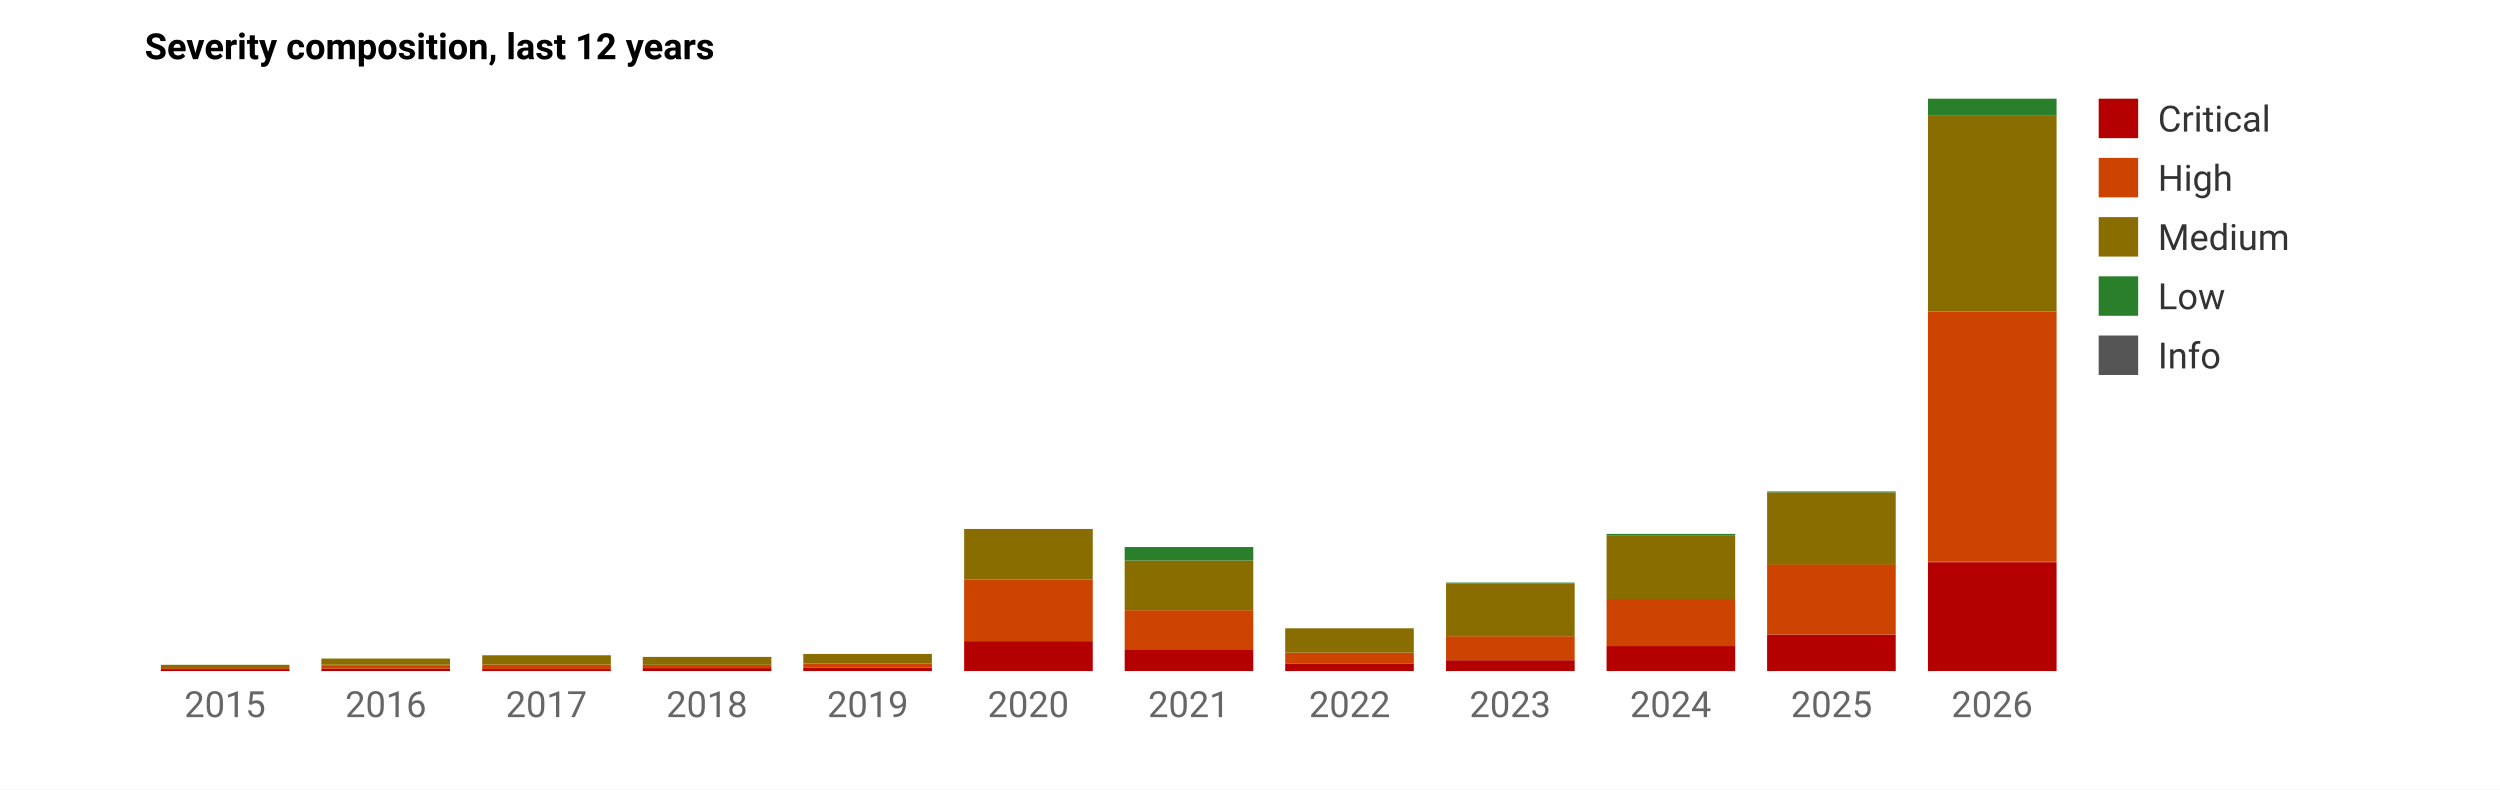
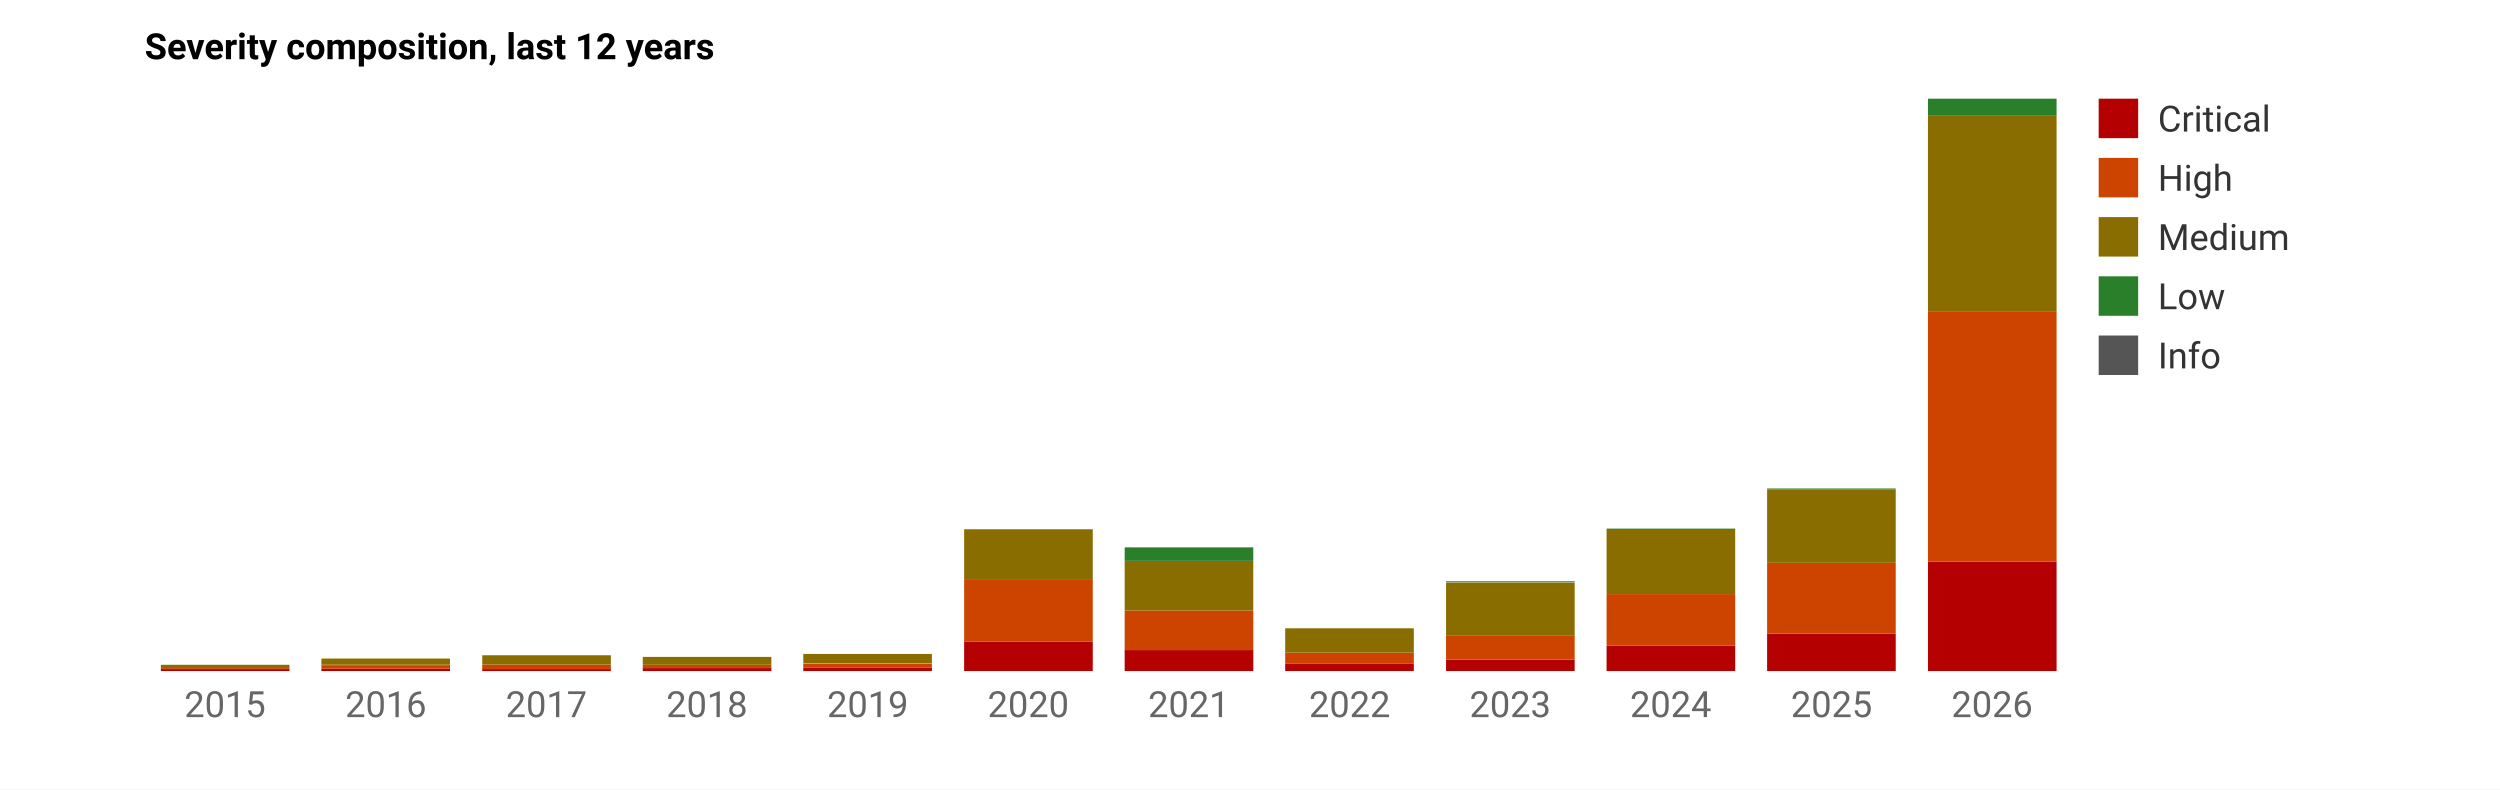
<svg xmlns="http://www.w3.org/2000/svg" viewBox="0 0 760 240" role="img" aria-label="Severity composition per year" font-family="system-ui,-apple-system,Segoe UI,Roboto,sans-serif" font-size="11">
  <rect x="0" y="0" width="100%" height="100%" fill="white" />
  <text x="44" y="18" font-weight="600">Severity composition, last 12 years</text>
  <rect x="48.9" y="203.4" width="39.1" height="0.6" fill="#b40000" />
  <rect x="48.9" y="203.1" width="39.1" height="0.3" fill="#cc4400" />
  <rect x="48.9" y="202.1" width="39.1" height="1.0" fill="#8a6d00" />
  <text x="68.4" y="218" text-anchor="middle" fill="#666">2015</text>
  <rect x="97.7" y="203.3" width="39.1" height="0.7" fill="#b40000" />
  <rect x="97.7" y="202.2" width="39.1" height="1.1" fill="#cc4400" />
  <rect x="97.7" y="200.2" width="39.1" height="1.9" fill="#8a6d00" />
  <text x="117.3" y="218" text-anchor="middle" fill="#666">2016</text>
  <rect x="146.6" y="203.4" width="39.1" height="0.6" fill="#b40000" />
  <rect x="146.6" y="202.0" width="39.1" height="1.4" fill="#cc4400" />
  <rect x="146.6" y="199.2" width="39.1" height="2.8" fill="#8a6d00" />
  <rect x="146.6" y="199.2" width="39.1" height="0.0" fill="#2a7f2a" />
  <text x="166.1" y="218" text-anchor="middle" fill="#666">2017</text>
  <rect x="195.4" y="203.1" width="39.1" height="0.9" fill="#b40000" />
  <rect x="195.4" y="202.1" width="39.1" height="1.0" fill="#cc4400" />
  <rect x="195.4" y="199.7" width="39.1" height="2.4" fill="#8a6d00" />
  <text x="214.9" y="218" text-anchor="middle" fill="#666">2018</text>
  <rect x="244.2" y="202.9" width="39.1" height="1.1" fill="#b40000" />
  <rect x="244.2" y="201.7" width="39.1" height="1.2" fill="#cc4400" />
-   <rect x="244.2" y="198.8" width="39.1" height="2.9" fill="#8a6d00" />
+   <rect x="244.2" y="198.8" width="39.1" height="2.8" fill="#8a6d00" />
  <rect x="244.2" y="198.8" width="39.1" height="0.0" fill="#2a7f2a" />
  <text x="263.8" y="218" text-anchor="middle" fill="#666">2019</text>
-   <rect x="293.1" y="194.9" width="39.1" height="9.1" fill="#b40000" />
-   <rect x="293.1" y="176.2" width="39.1" height="18.7" fill="#cc4400" />
-   <rect x="293.1" y="160.8" width="39.1" height="15.4" fill="#8a6d00" />
-   <rect x="293.1" y="160.8" width="39.1" height="0.0" fill="#2a7f2a" />
+   <rect x="293.1" y="195.0" width="39.1" height="9.0" fill="#b40000" />
+   <rect x="293.1" y="176.3" width="39.1" height="18.7" fill="#cc4400" />
+   <rect x="293.1" y="160.9" width="39.1" height="15.4" fill="#8a6d00" />
+   <rect x="293.1" y="160.9" width="39.1" height="0.0" fill="#2a7f2a" />
  <text x="312.6" y="218" text-anchor="middle" fill="#666">2020</text>
  <rect x="341.9" y="197.6" width="39.1" height="6.4" fill="#b40000" />
-   <rect x="341.9" y="185.5" width="39.1" height="12.1" fill="#cc4400" />
-   <rect x="341.9" y="170.4" width="39.1" height="15.1" fill="#8a6d00" />
-   <rect x="341.9" y="166.3" width="39.1" height="4.1" fill="#2a7f2a" />
+   <rect x="341.9" y="185.6" width="39.1" height="12.1" fill="#cc4400" />
+   <rect x="341.9" y="170.5" width="39.1" height="15.1" fill="#8a6d00" />
+   <rect x="341.9" y="166.4" width="39.1" height="4.1" fill="#2a7f2a" />
  <text x="361.4" y="218" text-anchor="middle" fill="#666">2021</text>
  <rect x="390.7" y="201.8" width="39.1" height="2.2" fill="#b40000" />
  <rect x="390.7" y="198.4" width="39.1" height="3.4" fill="#cc4400" />
  <rect x="390.7" y="191.0" width="39.1" height="7.4" fill="#8a6d00" />
  <text x="410.3" y="218" text-anchor="middle" fill="#666">2022</text>
-   <rect x="439.6" y="200.7" width="39.1" height="3.3" fill="#b40000" />
-   <rect x="439.6" y="193.4" width="39.1" height="7.3" fill="#cc4400" />
-   <rect x="439.6" y="177.4" width="39.1" height="16.0" fill="#8a6d00" />
-   <rect x="439.6" y="177.1" width="39.1" height="0.3" fill="#2a7f2a" />
+   <rect x="439.6" y="200.5" width="39.1" height="3.5" fill="#b40000" />
+   <rect x="439.6" y="193.1" width="39.1" height="7.4" fill="#cc4400" />
+   <rect x="439.6" y="177.1" width="39.1" height="16.0" fill="#8a6d00" />
+   <rect x="439.6" y="176.7" width="39.1" height="0.3" fill="#2a7f2a" />
  <text x="459.1" y="218" text-anchor="middle" fill="#666">2023</text>
-   <rect x="488.4" y="196.4" width="39.1" height="7.6" fill="#b40000" />
-   <rect x="488.4" y="182.1" width="39.1" height="14.3" fill="#cc4400" />
-   <rect x="488.4" y="162.7" width="39.1" height="19.4" fill="#8a6d00" />
-   <rect x="488.4" y="162.3" width="39.1" height="0.4" fill="#2a7f2a" />
+   <rect x="488.4" y="196.3" width="39.1" height="7.7" fill="#b40000" />
+   <rect x="488.4" y="180.6" width="39.1" height="15.7" fill="#cc4400" />
+   <rect x="488.4" y="161.1" width="39.1" height="19.5" fill="#8a6d00" />
+   <rect x="488.4" y="160.7" width="39.1" height="0.4" fill="#2a7f2a" />
  <text x="507.9" y="218" text-anchor="middle" fill="#666">2024</text>
-   <rect x="537.2" y="192.9" width="39.1" height="11.1" fill="#b40000" />
-   <rect x="537.2" y="171.5" width="39.1" height="21.4" fill="#cc4400" />
-   <rect x="537.2" y="149.7" width="39.1" height="21.9" fill="#8a6d00" />
-   <rect x="537.2" y="149.4" width="39.1" height="0.3" fill="#2a7f2a" />
+   <rect x="537.2" y="192.6" width="39.1" height="11.4" fill="#b40000" />
+   <rect x="537.2" y="171.1" width="39.1" height="21.5" fill="#cc4400" />
+   <rect x="537.2" y="148.8" width="39.1" height="22.3" fill="#8a6d00" />
+   <rect x="537.2" y="148.5" width="39.1" height="0.3" fill="#2a7f2a" />
  <text x="556.8" y="218" text-anchor="middle" fill="#666">2025</text>
-   <rect x="586.1" y="170.9" width="39.1" height="33.1" fill="#b40000" />
-   <rect x="586.1" y="94.7" width="39.1" height="76.1" fill="#cc4400" />
-   <rect x="586.1" y="35.0" width="39.1" height="59.7" fill="#8a6d00" />
+   <rect x="586.1" y="170.7" width="39.1" height="33.3" fill="#b40000" />
+   <rect x="586.1" y="94.6" width="39.1" height="76.1" fill="#cc4400" />
+   <rect x="586.1" y="35.0" width="39.1" height="59.6" fill="#8a6d00" />
  <rect x="586.1" y="30.0" width="39.1" height="5.0" fill="#2a7f2a" />
  <text x="605.6" y="218" text-anchor="middle" fill="#666">2026</text>
  <rect x="638" y="30" width="12" height="12" fill="#b40000" />
  <text x="656" y="40" fill="#333">Critical</text>
  <rect x="638" y="48" width="12" height="12" fill="#cc4400" />
  <text x="656" y="58" fill="#333">High</text>
  <rect x="638" y="66" width="12" height="12" fill="#8a6d00" />
  <text x="656" y="76" fill="#333">Medium</text>
  <rect x="638" y="84" width="12" height="12" fill="#2a7f2a" />
  <text x="656" y="94" fill="#333">Low</text>
  <rect x="638" y="102" width="12" height="12" fill="#555555" />
  <text x="656" y="112" fill="#333">Info</text>
</svg>
